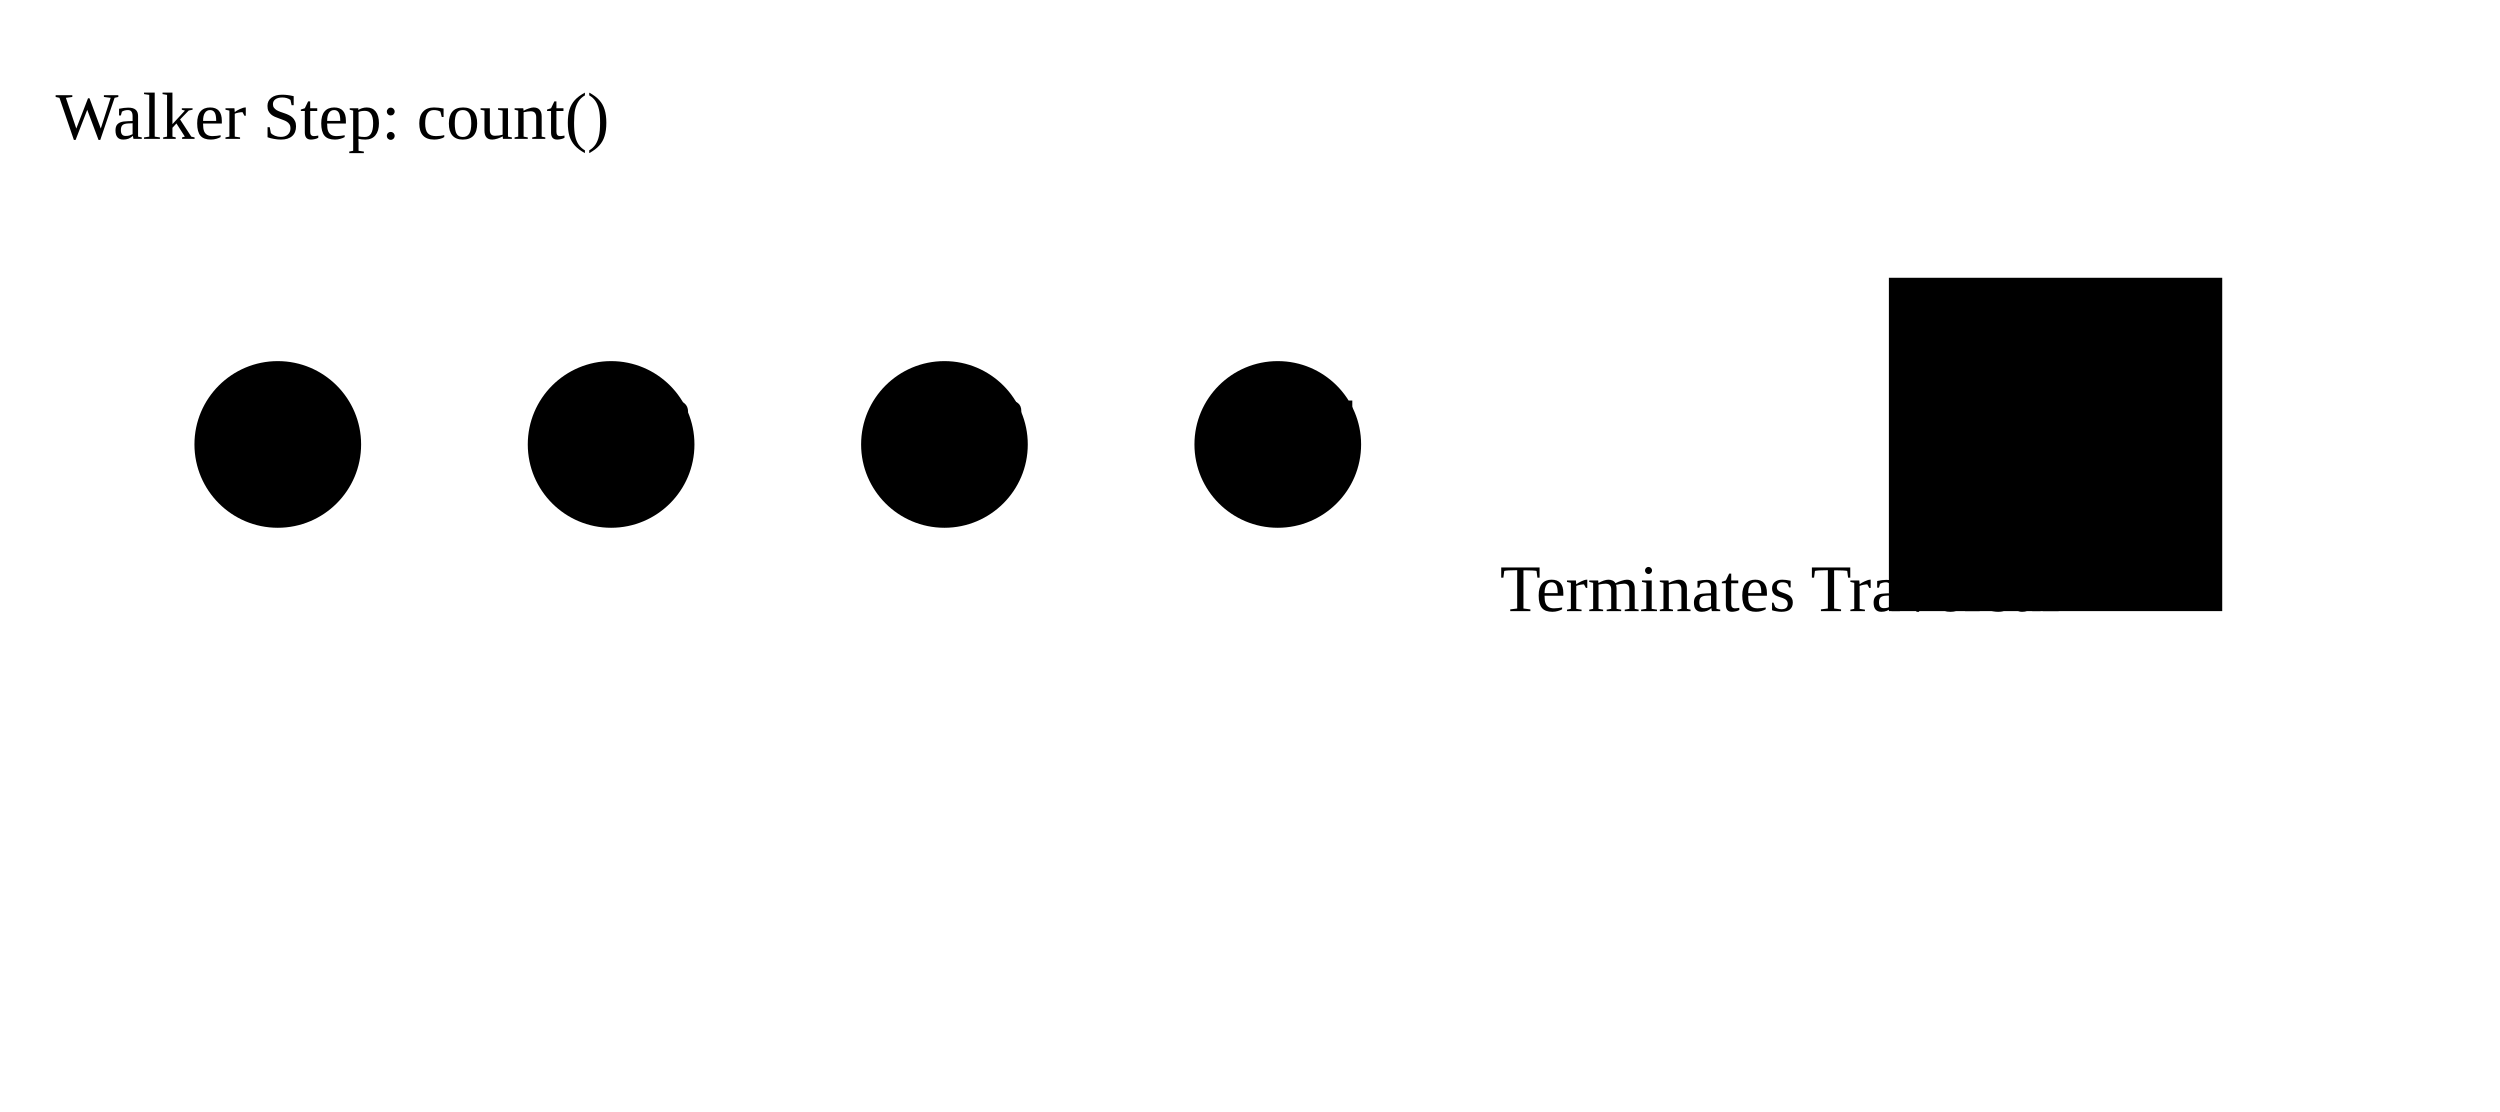
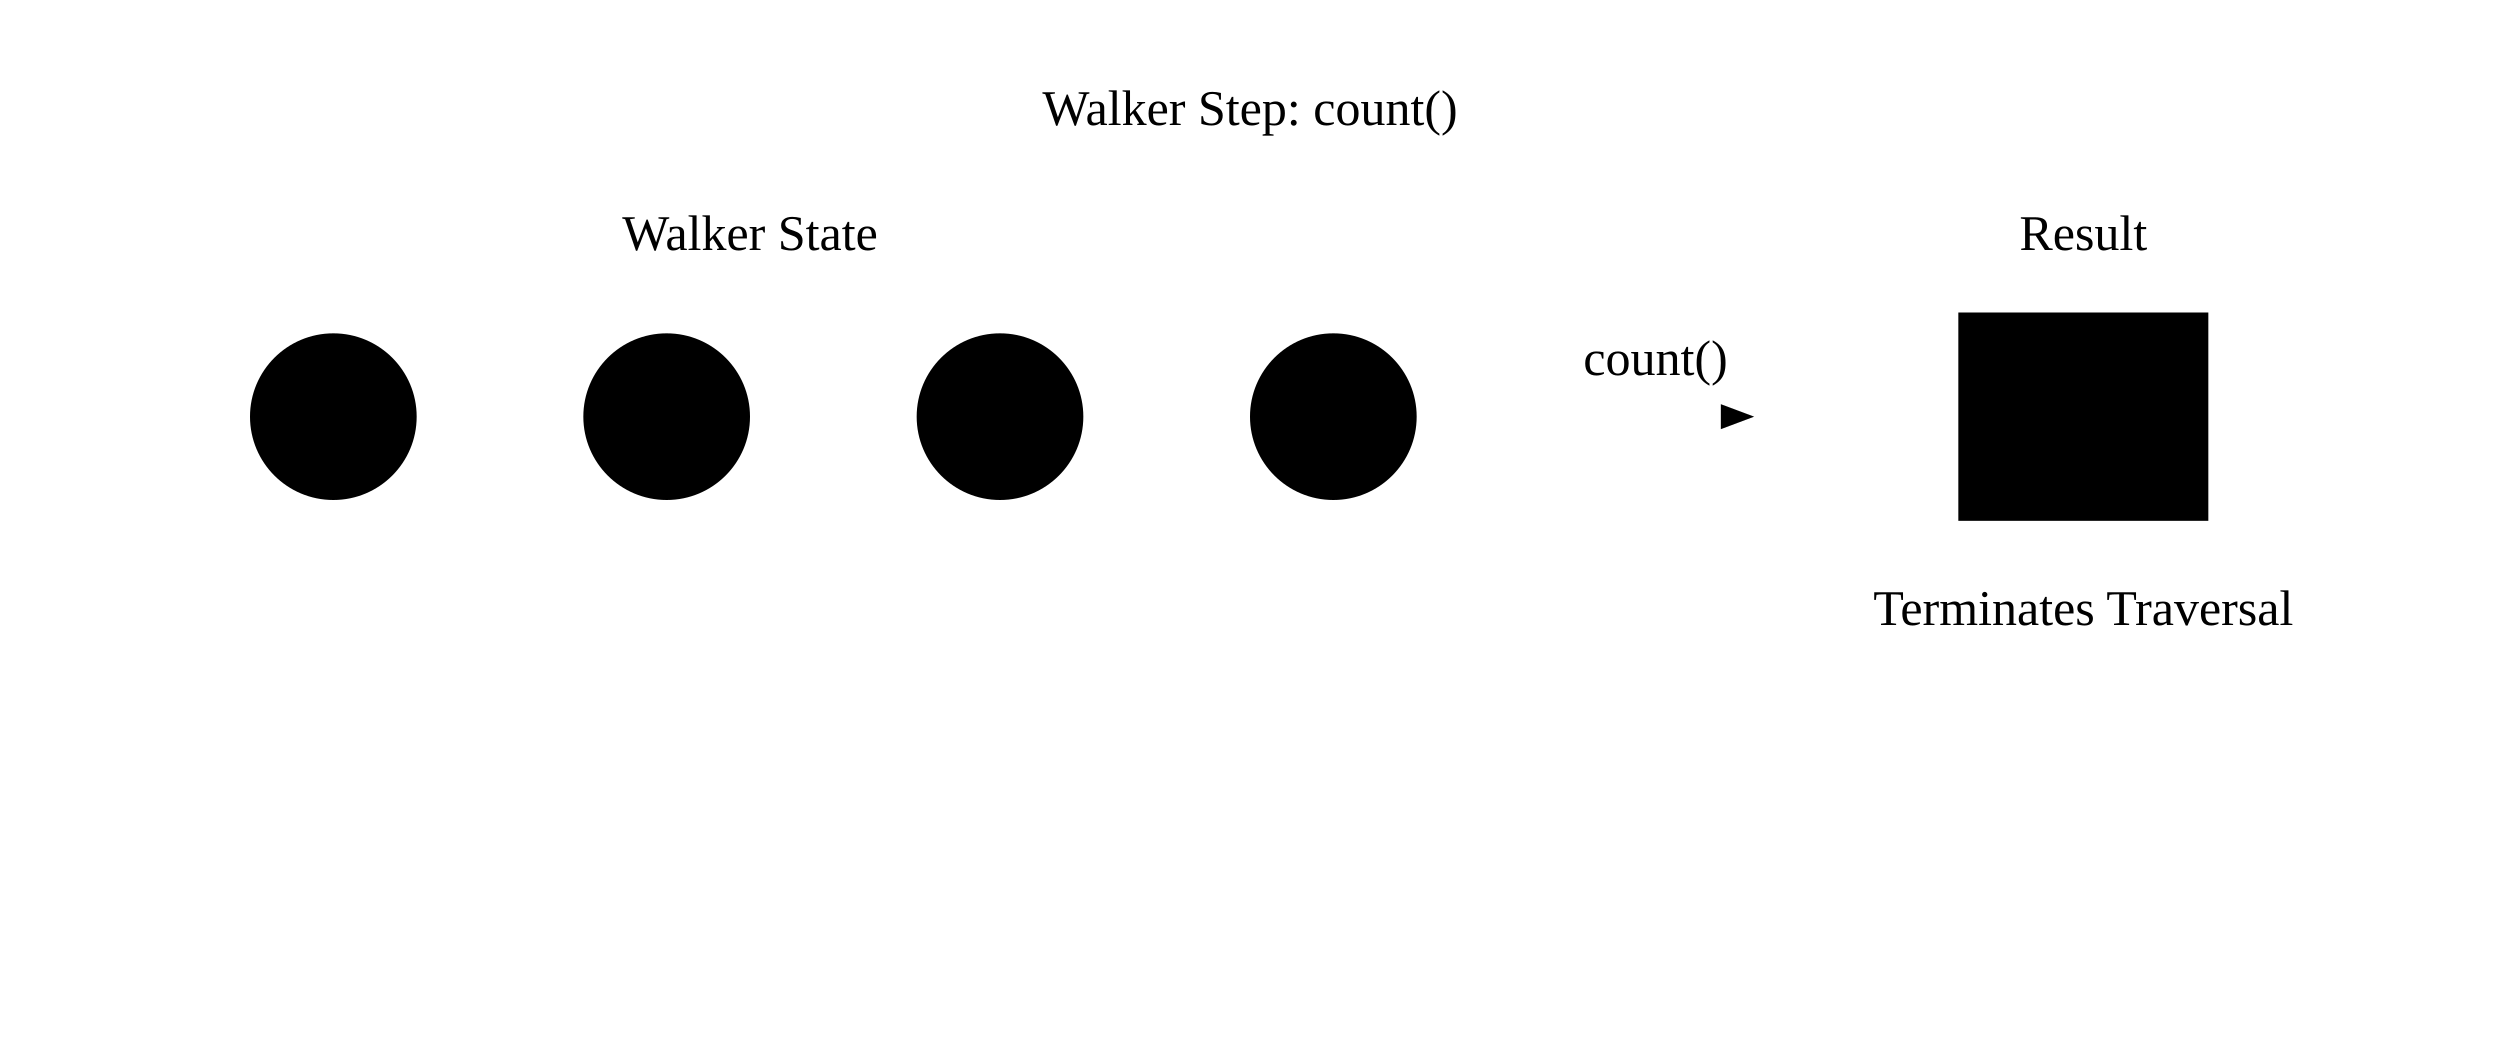
- <svg xmlns="http://www.w3.org/2000/svg" viewBox="0 0 450 200">
+ <svg xmlns="http://www.w3.org/2000/svg" viewBox="0 0 600 250">
  <defs>
-     <marker id="arrowhead" class="marker-arrowhead marker-base" viewBox="0 0 10 10" refX="5" refY="5" markerWidth="6" markerHeight="6" orient="auto-start-reverse">
-       <path d="M 0 0 L 10 5 L 0 10 z" />
-     </marker>
-     <marker id="arrowhead-pointer" class="marker-arrowhead-pointer marker-base" viewBox="0 0 10 10" refX="5" refY="5" markerWidth="6" markerHeight="6" orient="auto-start-reverse">
-       <path d="M 0 0 L 10 5 L 0 10 z" />
+     <marker id="arrowhead-pointer" class="marker-arrowhead-pointer marker-base" markerWidth="8" markerHeight="6" refX="7" refY="3" orient="auto" markerUnits="strokeWidth">
+       <path d="M0,0 L8,3 L0,6 Z" />
    </marker>
  </defs>
-   <text x="10" y="25" class="step-label halo">Walker Step: <tspan class="code">count()</tspan>
+   <text x="300" y="30" class="step-label halo" text-anchor="middle">Walker Step: <tspan class="code">count()</tspan>
  </text>
-   <g class="node active" transform="translate(50, 80)">
-     <circle r="15" />
+   <text x="180" y="60" class="text-color-muted" text-anchor="middle">Walker State</text>
+   <g class="node highlighted" transform="translate(80, 100)">
+     <circle r="20" />
    <text class="node-label">V1</text>
  </g>
-   <g class="node active" transform="translate(110, 80)">
-     <circle r="15" />
+   <g class="node highlighted" transform="translate(160, 100)">
+     <circle r="20" />
    <text class="node-label">V2</text>
  </g>
-   <g class="node active" transform="translate(170, 80)">
-     <circle r="15" />
+   <g class="node highlighted" transform="translate(240, 100)">
+     <circle r="20" />
    <text class="node-label">V3</text>
  </g>
-   <g class="node active" transform="translate(230, 80)">
-     <circle r="15" />
+   <g class="node highlighted" transform="translate(320, 100)">
+     <circle r="20" />
    <text class="node-label">V4</text>
  </g>
-   <line class="step-arrow" x1="230" y1="80" x2="310" y2="80" />
-   <g transform="translate(370, 80)">
-     <rect class="index-box" x="-30" y="-30" width="60" height="60" />
-     <text class="index-title" y="-10">Count</text>
-     <text class="index-value range" y="15" font-size="18px">4</text>
+   <line class="step-arrow" x1="340" y1="100" x2="420" y2="100" marker-end="url(#arrowhead-pointer)" />
+   <text x="380" y="90" class="text-color-muted" font-size="12px">count()</text>
+   <text x="500" y="60" class="text-color-muted" text-anchor="middle">Result</text>
+   <g transform="translate(500, 100)">
+     <rect class="index-box" x="-30" y="-25" width="60" height="50" />
+     <text class="index-title" y="-5">Count</text>
+     <text class="index-value range" y="20" font-size="18px">4</text>
  </g>
-   <text x="270" y="110" class="text-color-muted" font-size="12px">Terminates Traversal</text>
+   <text x="500" y="150" class="text-color-muted" font-size="12px" text-anchor="middle">Terminates Traversal</text>
</svg>
